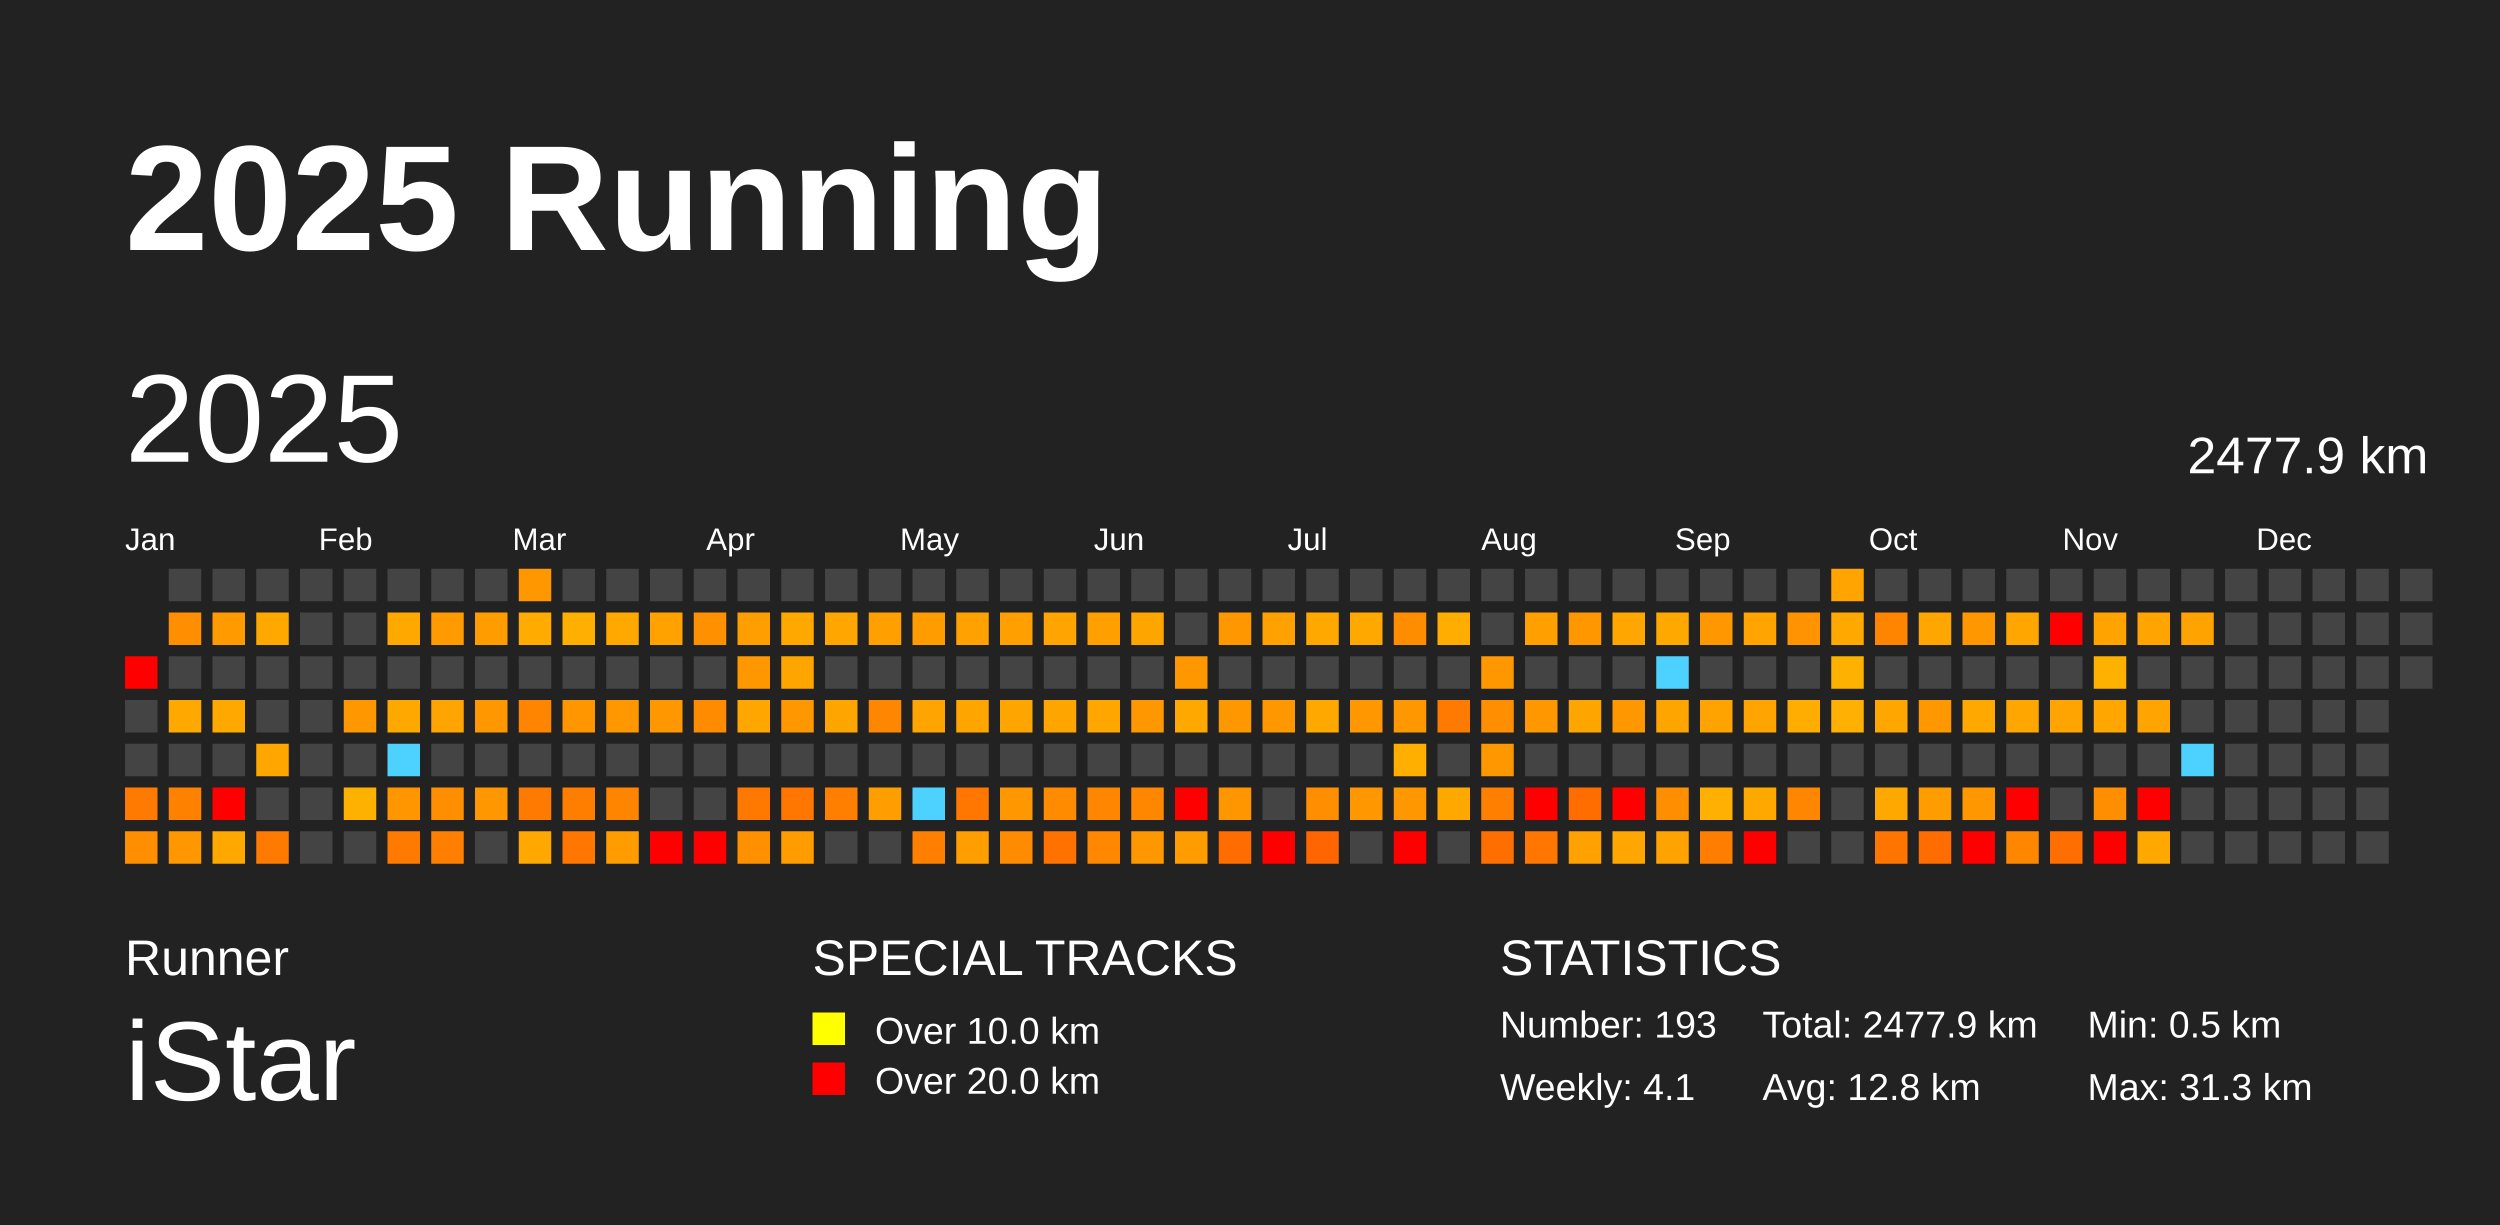
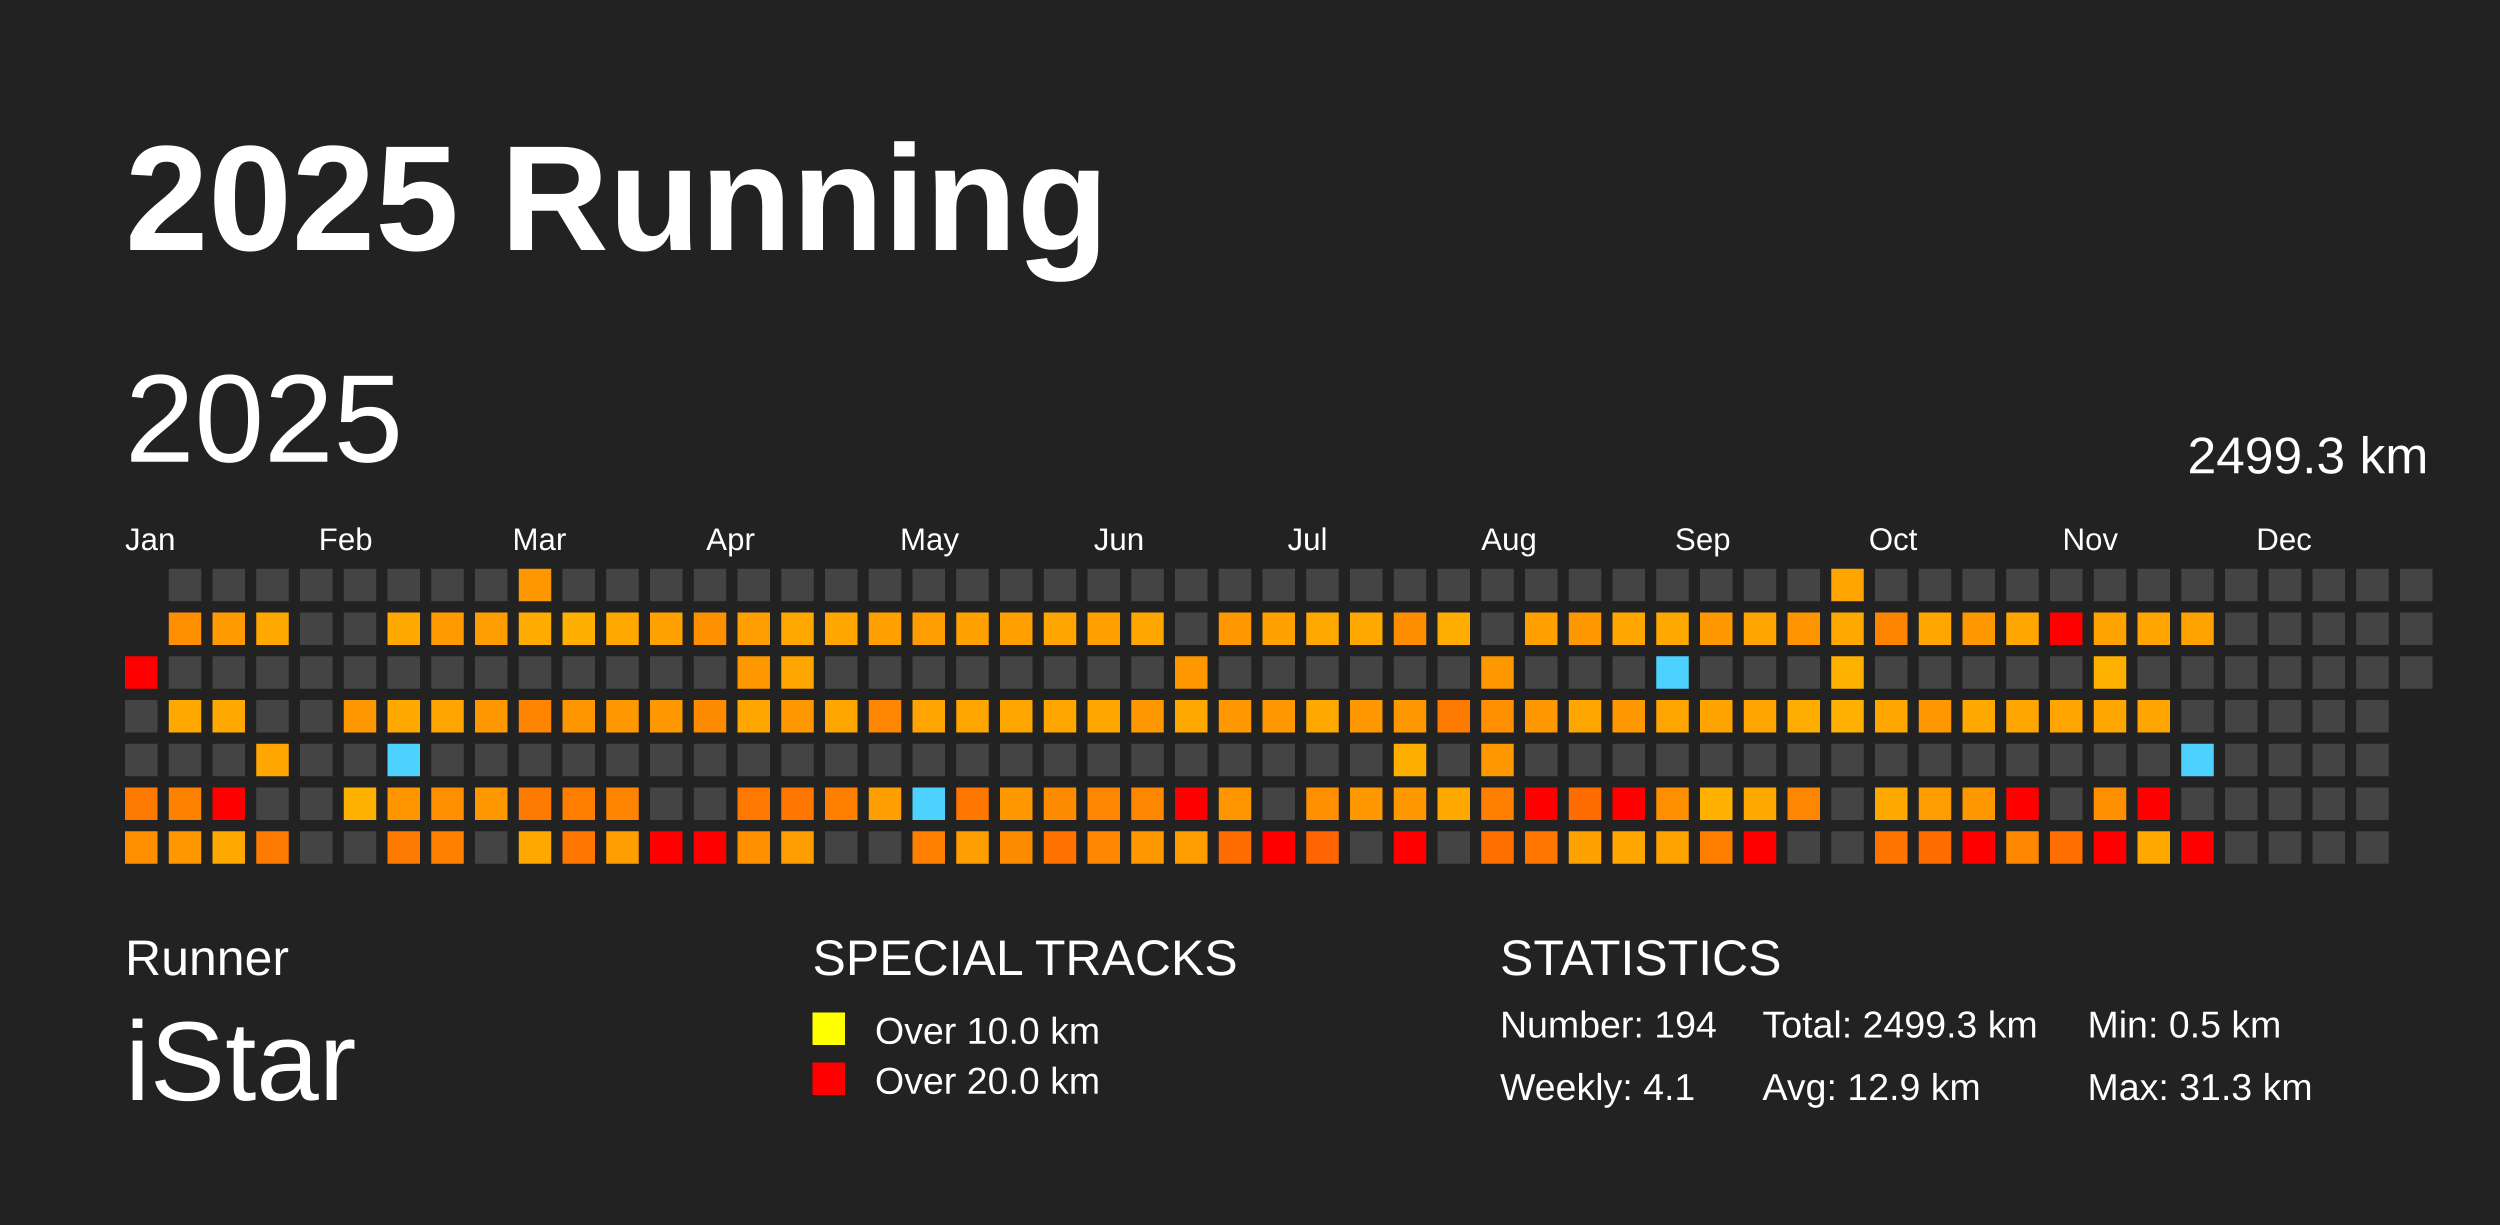
<svg xmlns="http://www.w3.org/2000/svg" baseProfile="full" height="98mm" version="1.1" viewBox="0,0,200,98" width="200mm">
  <defs />
  <rect fill="#222222" height="98" width="200" x="0" y="0" />
  <text fill="#FFFFFF" style="font-size:12px; font-family:Arial; font-weight:bold;" x="10" y="20">2025 Running</text>
  <text fill="#FFFFFF" style="font-size:4px; font-family:Arial" x="10" y="78">Runner</text>
  <text fill="#FFFFFF" style="font-size:9px; font-family:Arial" x="10" y="88">iStar</text>
  <text fill="#FFFFFF" style="font-size:4px; font-family:Arial" x="65" y="78">SPECIAL TRACKS</text>
  <rect fill="yellow" height="2.6" width="2.6" x="65" y="81" />
  <text fill="#FFFFFF" style="font-size:3px; font-family:Arial" x="70" y="83.5">Over 10.0 km</text>
  <rect fill="red" height="2.6" width="2.6" x="65" y="85" />
  <text fill="#FFFFFF" style="font-size:3px; font-family:Arial" x="70" y="87.5">Over 20.0 km</text>
  <text fill="#FFFFFF" style="font-size:4px; font-family:Arial" x="120" y="78">STATISTICS</text>
-   <text fill="#FFFFFF" style="font-size:3px; font-family:Arial" x="120" y="83">Number: 193</text>
+   <text fill="#FFFFFF" style="font-size:3px; font-family:Arial" x="120" y="83">Number: 194</text>
  <text fill="#FFFFFF" style="font-size:3px; font-family:Arial" x="120" y="88">Weekly: 4.1</text>
-   <text fill="#FFFFFF" style="font-size:3px; font-family:Arial" x="141" y="83">Total: 2477.9 km</text>
-   <text fill="#FFFFFF" style="font-size:3px; font-family:Arial" x="141" y="88">Avg: 12.8 km</text>
+   <text fill="#FFFFFF" style="font-size:3px; font-family:Arial" x="141" y="83">Total: 2499.3 km</text>
+   <text fill="#FFFFFF" style="font-size:3px; font-family:Arial" x="141" y="88">Avg: 12.9 km</text>
  <text fill="#FFFFFF" style="font-size:3px; font-family:Arial" x="167" y="83">Min: 0.5 km</text>
  <text fill="#FFFFFF" style="font-size:3px; font-family:Arial" x="167" y="88">Max: 31.3 km</text>
  <text dominant-baseline="hanging" fill="#FFFFFF" style="font-size:10.0px; font-family:Arial;" x="10" y="30">2025</text>
-   <text dominant-baseline="hanging" fill="#FFFFFF" style="font-size:4.125px; font-family:Arial;" x="175" y="35">2477.9 km</text>
+   <text dominant-baseline="hanging" fill="#FFFFFF" style="font-size:4.125px; font-family:Arial;" x="175" y="35">2499.3 km</text>
  <text fill="#FFFFFF" style="font-size:2.5px; font-family:Arial" x="10.0" y="44">Jan</text>
  <text fill="#FFFFFF" style="font-size:2.5px; font-family:Arial" x="25.5" y="44">Feb</text>
  <text fill="#FFFFFF" style="font-size:2.5px; font-family:Arial" x="41.0" y="44">Mar</text>
  <text fill="#FFFFFF" style="font-size:2.5px; font-family:Arial" x="56.5" y="44">Apr</text>
  <text fill="#FFFFFF" style="font-size:2.5px; font-family:Arial" x="72.0" y="44">May</text>
  <text fill="#FFFFFF" style="font-size:2.5px; font-family:Arial" x="87.5" y="44">Jun</text>
  <text fill="#FFFFFF" style="font-size:2.5px; font-family:Arial" x="103.0" y="44">Jul</text>
  <text fill="#FFFFFF" style="font-size:2.5px; font-family:Arial" x="118.5" y="44">Aug</text>
  <text fill="#FFFFFF" style="font-size:2.5px; font-family:Arial" x="134.0" y="44">Sep</text>
  <text fill="#FFFFFF" style="font-size:2.5px; font-family:Arial" x="149.5" y="44">Oct</text>
  <text fill="#FFFFFF" style="font-size:2.5px; font-family:Arial" x="165.0" y="44">Nov</text>
  <text fill="#FFFFFF" style="font-size:2.5px; font-family:Arial" x="180.5" y="44">Dec</text>
  <rect fill="red" height="2.6" width="2.6" x="10.0" y="52.5" />
  <rect fill="#444444" height="2.6" width="2.6" x="10.0" y="56.0" />
  <rect fill="#444444" height="2.6" width="2.6" x="10.0" y="59.5" />
  <rect fill="#ff7a00" height="2.6" width="2.6" x="10.0" y="63.0" />
  <rect fill="#ff8f00" height="2.6" width="2.6" x="10.0" y="66.5" />
  <rect fill="#444444" height="2.6" width="2.6" x="13.5" y="45.5" />
  <rect fill="#ff8e00" height="2.6" width="2.6" x="13.5" y="49.0" />
  <rect fill="#444444" height="2.6" width="2.6" x="13.5" y="52.5" />
  <rect fill="#ffa800" height="2.6" width="2.6" x="13.5" y="56.0" />
  <rect fill="#444444" height="2.6" width="2.6" x="13.5" y="59.5" />
  <rect fill="#ff8100" height="2.6" width="2.6" x="13.5" y="63.0" />
  <rect fill="#ff9700" height="2.6" width="2.6" x="13.5" y="66.5" />
  <rect fill="#444444" height="2.6" width="2.6" x="17.0" y="45.5" />
  <rect fill="#ff9a00" height="2.6" width="2.6" x="17.0" y="49.0" />
  <rect fill="#444444" height="2.6" width="2.6" x="17.0" y="52.5" />
  <rect fill="#ffa800" height="2.6" width="2.6" x="17.0" y="56.0" />
  <rect fill="#444444" height="2.6" width="2.6" x="17.0" y="59.5" />
  <rect fill="red" height="2.6" width="2.6" x="17.0" y="63.0" />
  <rect fill="#ffa800" height="2.6" width="2.6" x="17.0" y="66.5" />
  <rect fill="#444444" height="2.6" width="2.6" x="20.5" y="45.5" />
  <rect fill="#ffa800" height="2.6" width="2.6" x="20.5" y="49.0" />
  <rect fill="#444444" height="2.6" width="2.6" x="20.5" y="52.5" />
  <rect fill="#444444" height="2.6" width="2.6" x="20.5" y="56.0" />
  <rect fill="#ffa600" height="2.6" width="2.6" x="20.5" y="59.5" />
  <rect fill="#444444" height="2.6" width="2.6" x="20.5" y="63.0" />
  <rect fill="#ff7a00" height="2.6" width="2.6" x="20.5" y="66.5" />
  <rect fill="#444444" height="2.6" width="2.6" x="24.0" y="45.5" />
  <rect fill="#444444" height="2.6" width="2.6" x="24.0" y="49.0" />
  <rect fill="#444444" height="2.6" width="2.6" x="24.0" y="52.5" />
  <rect fill="#444444" height="2.6" width="2.6" x="24.0" y="56.0" />
  <rect fill="#444444" height="2.6" width="2.6" x="24.0" y="59.5" />
  <rect fill="#444444" height="2.6" width="2.6" x="24.0" y="63.0" />
  <rect fill="#444444" height="2.6" width="2.6" x="24.0" y="66.5" />
  <rect fill="#444444" height="2.6" width="2.6" x="27.5" y="45.5" />
  <rect fill="#444444" height="2.6" width="2.6" x="27.5" y="49.0" />
  <rect fill="#444444" height="2.6" width="2.6" x="27.5" y="52.5" />
  <rect fill="#ff9700" height="2.6" width="2.6" x="27.5" y="56.0" />
  <rect fill="#444444" height="2.6" width="2.6" x="27.5" y="59.5" />
  <rect fill="#ffb100" height="2.6" width="2.6" x="27.5" y="63.0" />
  <rect fill="#444444" height="2.6" width="2.6" x="27.5" y="66.5" />
  <rect fill="#444444" height="2.6" width="2.6" x="31.0" y="45.5" />
  <rect fill="#ffa800" height="2.6" width="2.6" x="31.0" y="49.0" />
  <rect fill="#444444" height="2.6" width="2.6" x="31.0" y="52.5" />
  <rect fill="#ffa800" height="2.6" width="2.6" x="31.0" y="56.0" />
  <rect fill="#4dd2ff" height="2.6" width="2.6" x="31.0" y="59.5" />
  <rect fill="#ff9600" height="2.6" width="2.6" x="31.0" y="63.0" />
  <rect fill="#ff7a00" height="2.6" width="2.6" x="31.0" y="66.5" />
  <rect fill="#444444" height="2.6" width="2.6" x="34.5" y="45.5" />
  <rect fill="#ff9a00" height="2.6" width="2.6" x="34.5" y="49.0" />
  <rect fill="#444444" height="2.6" width="2.6" x="34.5" y="52.5" />
  <rect fill="#ffa400" height="2.6" width="2.6" x="34.5" y="56.0" />
  <rect fill="#444444" height="2.6" width="2.6" x="34.5" y="59.5" />
  <rect fill="#ff8e00" height="2.6" width="2.6" x="34.5" y="63.0" />
  <rect fill="#ff7f00" height="2.6" width="2.6" x="34.5" y="66.5" />
  <rect fill="#444444" height="2.6" width="2.6" x="38.0" y="45.5" />
  <rect fill="#ff9d00" height="2.6" width="2.6" x="38.0" y="49.0" />
  <rect fill="#444444" height="2.6" width="2.6" x="38.0" y="52.5" />
  <rect fill="#ff9700" height="2.6" width="2.6" x="38.0" y="56.0" />
  <rect fill="#444444" height="2.6" width="2.6" x="38.0" y="59.5" />
  <rect fill="#ff9700" height="2.6" width="2.6" x="38.0" y="63.0" />
  <rect fill="#444444" height="2.6" width="2.6" x="38.0" y="66.5" />
  <rect fill="#ff9700" height="2.6" width="2.6" x="41.5" y="45.5" />
  <rect fill="#ffab00" height="2.6" width="2.6" x="41.5" y="49.0" />
  <rect fill="#444444" height="2.6" width="2.6" x="41.5" y="52.5" />
  <rect fill="#ff8400" height="2.6" width="2.6" x="41.5" y="56.0" />
  <rect fill="#444444" height="2.6" width="2.6" x="41.5" y="59.5" />
  <rect fill="#ff7a00" height="2.6" width="2.6" x="41.5" y="63.0" />
  <rect fill="#ffa800" height="2.6" width="2.6" x="41.5" y="66.5" />
  <rect fill="#444444" height="2.6" width="2.6" x="45.0" y="45.5" />
  <rect fill="#ffaf00" height="2.6" width="2.6" x="45.0" y="49.0" />
  <rect fill="#444444" height="2.6" width="2.6" x="45.0" y="52.5" />
  <rect fill="#ff9600" height="2.6" width="2.6" x="45.0" y="56.0" />
  <rect fill="#444444" height="2.6" width="2.6" x="45.0" y="59.5" />
  <rect fill="#ff7e00" height="2.6" width="2.6" x="45.0" y="63.0" />
  <rect fill="#ff7600" height="2.6" width="2.6" x="45.0" y="66.5" />
  <rect fill="#444444" height="2.6" width="2.6" x="48.5" y="45.5" />
  <rect fill="#ffa800" height="2.6" width="2.6" x="48.5" y="49.0" />
  <rect fill="#444444" height="2.6" width="2.6" x="48.5" y="52.5" />
  <rect fill="#ff9700" height="2.6" width="2.6" x="48.5" y="56.0" />
  <rect fill="#444444" height="2.6" width="2.6" x="48.5" y="59.5" />
  <rect fill="#ff8500" height="2.6" width="2.6" x="48.5" y="63.0" />
  <rect fill="#ff9d00" height="2.6" width="2.6" x="48.5" y="66.5" />
  <rect fill="#444444" height="2.6" width="2.6" x="52.0" y="45.5" />
  <rect fill="#ffa200" height="2.6" width="2.6" x="52.0" y="49.0" />
  <rect fill="#444444" height="2.6" width="2.6" x="52.0" y="52.5" />
  <rect fill="#ff9800" height="2.6" width="2.6" x="52.0" y="56.0" />
  <rect fill="#444444" height="2.6" width="2.6" x="52.0" y="59.5" />
  <rect fill="#444444" height="2.6" width="2.6" x="52.0" y="63.0" />
  <rect fill="red" height="2.6" width="2.6" x="52.0" y="66.5" />
  <rect fill="#444444" height="2.6" width="2.6" x="55.5" y="45.5" />
  <rect fill="#ff9000" height="2.6" width="2.6" x="55.5" y="49.0" />
  <rect fill="#444444" height="2.6" width="2.6" x="55.5" y="52.5" />
  <rect fill="#ff8c00" height="2.6" width="2.6" x="55.5" y="56.0" />
  <rect fill="#444444" height="2.6" width="2.6" x="55.5" y="59.5" />
  <rect fill="#444444" height="2.6" width="2.6" x="55.5" y="63.0" />
  <rect fill="red" height="2.6" width="2.6" x="55.5" y="66.5" />
  <rect fill="#444444" height="2.6" width="2.6" x="59.0" y="45.5" />
  <rect fill="#ff9e00" height="2.6" width="2.6" x="59.0" y="49.0" />
  <rect fill="#ff9700" height="2.6" width="2.6" x="59.0" y="52.5" />
  <rect fill="#ffa700" height="2.6" width="2.6" x="59.0" y="56.0" />
  <rect fill="#444444" height="2.6" width="2.6" x="59.0" y="59.5" />
  <rect fill="#ff7900" height="2.6" width="2.6" x="59.0" y="63.0" />
  <rect fill="#ff9000" height="2.6" width="2.6" x="59.0" y="66.5" />
  <rect fill="#444444" height="2.6" width="2.6" x="62.5" y="45.5" />
  <rect fill="#ffa800" height="2.6" width="2.6" x="62.5" y="49.0" />
  <rect fill="#ffa500" height="2.6" width="2.6" x="62.5" y="52.5" />
  <rect fill="#ff9700" height="2.6" width="2.6" x="62.5" y="56.0" />
  <rect fill="#444444" height="2.6" width="2.6" x="62.5" y="59.5" />
  <rect fill="#ff7700" height="2.6" width="2.6" x="62.5" y="63.0" />
  <rect fill="#ff9d00" height="2.6" width="2.6" x="62.5" y="66.5" />
  <rect fill="#444444" height="2.6" width="2.6" x="66.0" y="45.5" />
  <rect fill="#ffa700" height="2.6" width="2.6" x="66.0" y="49.0" />
  <rect fill="#444444" height="2.6" width="2.6" x="66.0" y="52.5" />
  <rect fill="#ffa500" height="2.6" width="2.6" x="66.0" y="56.0" />
  <rect fill="#444444" height="2.6" width="2.6" x="66.0" y="59.5" />
  <rect fill="#ff7f00" height="2.6" width="2.6" x="66.0" y="63.0" />
  <rect fill="#444444" height="2.6" width="2.6" x="66.0" y="66.5" />
  <rect fill="#444444" height="2.6" width="2.6" x="69.5" y="45.5" />
  <rect fill="#ff9f00" height="2.6" width="2.6" x="69.5" y="49.0" />
  <rect fill="#444444" height="2.6" width="2.6" x="69.5" y="52.5" />
  <rect fill="#ff8600" height="2.6" width="2.6" x="69.5" y="56.0" />
  <rect fill="#444444" height="2.6" width="2.6" x="69.5" y="59.5" />
  <rect fill="#ff9e00" height="2.6" width="2.6" x="69.5" y="63.0" />
  <rect fill="#444444" height="2.6" width="2.6" x="69.5" y="66.5" />
  <rect fill="#444444" height="2.6" width="2.6" x="73.0" y="45.5" />
  <rect fill="#ff9c00" height="2.6" width="2.6" x="73.0" y="49.0" />
  <rect fill="#444444" height="2.6" width="2.6" x="73.0" y="52.5" />
  <rect fill="#ffa400" height="2.6" width="2.6" x="73.0" y="56.0" />
  <rect fill="#444444" height="2.6" width="2.6" x="73.0" y="59.5" />
  <rect fill="#4dd2ff" height="2.6" width="2.6" x="73.0" y="63.0" />
  <rect fill="#ff7f00" height="2.6" width="2.6" x="73.0" y="66.5" />
  <rect fill="#444444" height="2.6" width="2.6" x="76.5" y="45.5" />
  <rect fill="#ffa100" height="2.6" width="2.6" x="76.5" y="49.0" />
  <rect fill="#444444" height="2.6" width="2.6" x="76.5" y="52.5" />
  <rect fill="#ffa500" height="2.6" width="2.6" x="76.5" y="56.0" />
  <rect fill="#444444" height="2.6" width="2.6" x="76.5" y="59.5" />
  <rect fill="#ff7600" height="2.6" width="2.6" x="76.5" y="63.0" />
  <rect fill="#ff9e00" height="2.6" width="2.6" x="76.5" y="66.5" />
  <rect fill="#444444" height="2.6" width="2.6" x="80.0" y="45.5" />
  <rect fill="#ffa000" height="2.6" width="2.6" x="80.0" y="49.0" />
  <rect fill="#444444" height="2.6" width="2.6" x="80.0" y="52.5" />
  <rect fill="#ffa500" height="2.6" width="2.6" x="80.0" y="56.0" />
  <rect fill="#444444" height="2.6" width="2.6" x="80.0" y="59.5" />
  <rect fill="#ff9700" height="2.6" width="2.6" x="80.0" y="63.0" />
  <rect fill="#ff8c00" height="2.6" width="2.6" x="80.0" y="66.5" />
  <rect fill="#444444" height="2.6" width="2.6" x="83.5" y="45.5" />
  <rect fill="#ffa400" height="2.6" width="2.6" x="83.5" y="49.0" />
  <rect fill="#444444" height="2.6" width="2.6" x="83.5" y="52.5" />
  <rect fill="#ffa500" height="2.6" width="2.6" x="83.5" y="56.0" />
  <rect fill="#444444" height="2.6" width="2.6" x="83.5" y="59.5" />
  <rect fill="#ff8b00" height="2.6" width="2.6" x="83.5" y="63.0" />
  <rect fill="#ff7200" height="2.6" width="2.6" x="83.5" y="66.5" />
  <rect fill="#444444" height="2.6" width="2.6" x="87.0" y="45.5" />
  <rect fill="#ffa000" height="2.6" width="2.6" x="87.0" y="49.0" />
  <rect fill="#444444" height="2.6" width="2.6" x="87.0" y="52.5" />
  <rect fill="#ffa600" height="2.6" width="2.6" x="87.0" y="56.0" />
  <rect fill="#444444" height="2.6" width="2.6" x="87.0" y="59.5" />
  <rect fill="#ff8600" height="2.6" width="2.6" x="87.0" y="63.0" />
  <rect fill="#ff8800" height="2.6" width="2.6" x="87.0" y="66.5" />
  <rect fill="#444444" height="2.6" width="2.6" x="90.5" y="45.5" />
  <rect fill="#ffa500" height="2.6" width="2.6" x="90.5" y="49.0" />
  <rect fill="#444444" height="2.6" width="2.6" x="90.5" y="52.5" />
  <rect fill="#ff9700" height="2.6" width="2.6" x="90.5" y="56.0" />
  <rect fill="#444444" height="2.6" width="2.6" x="90.5" y="59.5" />
  <rect fill="#ff8700" height="2.6" width="2.6" x="90.5" y="63.0" />
  <rect fill="#ff9800" height="2.6" width="2.6" x="90.5" y="66.5" />
  <rect fill="#444444" height="2.6" width="2.6" x="94.0" y="45.5" />
  <rect fill="#444444" height="2.6" width="2.6" x="94.0" y="49.0" />
  <rect fill="#ff9700" height="2.6" width="2.6" x="94.0" y="52.5" />
  <rect fill="#ffa800" height="2.6" width="2.6" x="94.0" y="56.0" />
  <rect fill="#444444" height="2.6" width="2.6" x="94.0" y="59.5" />
  <rect fill="red" height="2.6" width="2.6" x="94.0" y="63.0" />
  <rect fill="#ff9d00" height="2.6" width="2.6" x="94.0" y="66.5" />
  <rect fill="#444444" height="2.6" width="2.6" x="97.5" y="45.5" />
  <rect fill="#ff9700" height="2.6" width="2.6" x="97.5" y="49.0" />
  <rect fill="#444444" height="2.6" width="2.6" x="97.5" y="52.5" />
  <rect fill="#ff9700" height="2.6" width="2.6" x="97.5" y="56.0" />
  <rect fill="#444444" height="2.6" width="2.6" x="97.5" y="59.5" />
  <rect fill="#ff9600" height="2.6" width="2.6" x="97.5" y="63.0" />
  <rect fill="#ff6c00" height="2.6" width="2.6" x="97.5" y="66.5" />
  <rect fill="#444444" height="2.6" width="2.6" x="101.0" y="45.5" />
  <rect fill="#ffa100" height="2.6" width="2.6" x="101.0" y="49.0" />
  <rect fill="#444444" height="2.6" width="2.6" x="101.0" y="52.5" />
  <rect fill="#ff9700" height="2.6" width="2.6" x="101.0" y="56.0" />
  <rect fill="#444444" height="2.6" width="2.6" x="101.0" y="59.5" />
  <rect fill="#444444" height="2.6" width="2.6" x="101.0" y="63.0" />
  <rect fill="red" height="2.6" width="2.6" x="101.0" y="66.5" />
  <rect fill="#444444" height="2.6" width="2.6" x="104.5" y="45.5" />
  <rect fill="#ffa800" height="2.6" width="2.6" x="104.5" y="49.0" />
  <rect fill="#444444" height="2.6" width="2.6" x="104.5" y="52.5" />
  <rect fill="#ffa800" height="2.6" width="2.6" x="104.5" y="56.0" />
  <rect fill="#444444" height="2.6" width="2.6" x="104.5" y="59.5" />
  <rect fill="#ff8f00" height="2.6" width="2.6" x="104.5" y="63.0" />
  <rect fill="#ff6500" height="2.6" width="2.6" x="104.5" y="66.5" />
  <rect fill="#444444" height="2.6" width="2.6" x="108.0" y="45.5" />
  <rect fill="#ffa800" height="2.6" width="2.6" x="108.0" y="49.0" />
  <rect fill="#444444" height="2.6" width="2.6" x="108.0" y="52.5" />
  <rect fill="#ff9700" height="2.6" width="2.6" x="108.0" y="56.0" />
  <rect fill="#444444" height="2.6" width="2.6" x="108.0" y="59.5" />
  <rect fill="#ff9700" height="2.6" width="2.6" x="108.0" y="63.0" />
  <rect fill="#444444" height="2.6" width="2.6" x="108.0" y="66.5" />
  <rect fill="#444444" height="2.6" width="2.6" x="111.5" y="45.5" />
  <rect fill="#ff8d00" height="2.6" width="2.6" x="111.5" y="49.0" />
  <rect fill="#444444" height="2.6" width="2.6" x="111.5" y="52.5" />
  <rect fill="#ff9700" height="2.6" width="2.6" x="111.5" y="56.0" />
  <rect fill="#ffaf00" height="2.6" width="2.6" x="111.5" y="59.5" />
  <rect fill="#ff9700" height="2.6" width="2.6" x="111.5" y="63.0" />
  <rect fill="red" height="2.6" width="2.6" x="111.5" y="66.5" />
  <rect fill="#444444" height="2.6" width="2.6" x="115.0" y="45.5" />
  <rect fill="#ffad00" height="2.6" width="2.6" x="115.0" y="49.0" />
  <rect fill="#444444" height="2.6" width="2.6" x="115.0" y="52.5" />
  <rect fill="#ff7a00" height="2.6" width="2.6" x="115.0" y="56.0" />
  <rect fill="#444444" height="2.6" width="2.6" x="115.0" y="59.5" />
  <rect fill="#ffa800" height="2.6" width="2.6" x="115.0" y="63.0" />
  <rect fill="#444444" height="2.6" width="2.6" x="115.0" y="66.5" />
  <rect fill="#444444" height="2.6" width="2.6" x="118.5" y="45.5" />
  <rect fill="#444444" height="2.6" width="2.6" x="118.5" y="49.0" />
  <rect fill="#ff9700" height="2.6" width="2.6" x="118.5" y="52.5" />
  <rect fill="#ff8f00" height="2.6" width="2.6" x="118.5" y="56.0" />
  <rect fill="#ff9700" height="2.6" width="2.6" x="118.5" y="59.5" />
  <rect fill="#ff7f00" height="2.6" width="2.6" x="118.5" y="63.0" />
  <rect fill="#ff6f00" height="2.6" width="2.6" x="118.5" y="66.5" />
  <rect fill="#444444" height="2.6" width="2.6" x="122.0" y="45.5" />
  <rect fill="#ffa000" height="2.6" width="2.6" x="122.0" y="49.0" />
  <rect fill="#444444" height="2.6" width="2.6" x="122.0" y="52.5" />
  <rect fill="#ff9700" height="2.6" width="2.6" x="122.0" y="56.0" />
  <rect fill="#444444" height="2.6" width="2.6" x="122.0" y="59.5" />
  <rect fill="red" height="2.6" width="2.6" x="122.0" y="63.0" />
  <rect fill="#ff7600" height="2.6" width="2.6" x="122.0" y="66.5" />
  <rect fill="#444444" height="2.6" width="2.6" x="125.5" y="45.5" />
  <rect fill="#ff9700" height="2.6" width="2.6" x="125.5" y="49.0" />
  <rect fill="#444444" height="2.6" width="2.6" x="125.5" y="52.5" />
  <rect fill="#ffa500" height="2.6" width="2.6" x="125.5" y="56.0" />
  <rect fill="#444444" height="2.6" width="2.6" x="125.5" y="59.5" />
  <rect fill="#ff6c00" height="2.6" width="2.6" x="125.5" y="63.0" />
  <rect fill="#ffa100" height="2.6" width="2.6" x="125.5" y="66.5" />
  <rect fill="#444444" height="2.6" width="2.6" x="129.0" y="45.5" />
  <rect fill="#ffa600" height="2.6" width="2.6" x="129.0" y="49.0" />
  <rect fill="#444444" height="2.6" width="2.6" x="129.0" y="52.5" />
  <rect fill="#ff9700" height="2.6" width="2.6" x="129.0" y="56.0" />
  <rect fill="#444444" height="2.6" width="2.6" x="129.0" y="59.5" />
  <rect fill="red" height="2.6" width="2.6" x="129.0" y="63.0" />
  <rect fill="#ffa700" height="2.6" width="2.6" x="129.0" y="66.5" />
  <rect fill="#444444" height="2.6" width="2.6" x="132.5" y="45.5" />
  <rect fill="#ffa800" height="2.6" width="2.6" x="132.5" y="49.0" />
  <rect fill="#4dd2ff" height="2.6" width="2.6" x="132.5" y="52.5" />
  <rect fill="#ffa500" height="2.6" width="2.6" x="132.5" y="56.0" />
  <rect fill="#444444" height="2.6" width="2.6" x="132.5" y="59.5" />
  <rect fill="#ff8f00" height="2.6" width="2.6" x="132.5" y="63.0" />
  <rect fill="#ffa300" height="2.6" width="2.6" x="132.5" y="66.5" />
  <rect fill="#444444" height="2.6" width="2.6" x="136.0" y="45.5" />
  <rect fill="#ff9700" height="2.6" width="2.6" x="136.0" y="49.0" />
  <rect fill="#444444" height="2.6" width="2.6" x="136.0" y="52.5" />
  <rect fill="#ffa300" height="2.6" width="2.6" x="136.0" y="56.0" />
  <rect fill="#444444" height="2.6" width="2.6" x="136.0" y="59.5" />
  <rect fill="#ffb000" height="2.6" width="2.6" x="136.0" y="63.0" />
  <rect fill="#ff7e00" height="2.6" width="2.6" x="136.0" y="66.5" />
  <rect fill="#444444" height="2.6" width="2.6" x="139.5" y="45.5" />
  <rect fill="#ffa400" height="2.6" width="2.6" x="139.5" y="49.0" />
  <rect fill="#444444" height="2.6" width="2.6" x="139.5" y="52.5" />
  <rect fill="#ffa400" height="2.6" width="2.6" x="139.5" y="56.0" />
  <rect fill="#444444" height="2.6" width="2.6" x="139.5" y="59.5" />
  <rect fill="#ffa800" height="2.6" width="2.6" x="139.5" y="63.0" />
  <rect fill="red" height="2.6" width="2.6" x="139.5" y="66.5" />
  <rect fill="#444444" height="2.6" width="2.6" x="143.0" y="45.5" />
  <rect fill="#ff9300" height="2.6" width="2.6" x="143.0" y="49.0" />
  <rect fill="#444444" height="2.6" width="2.6" x="143.0" y="52.5" />
  <rect fill="#ffad00" height="2.6" width="2.6" x="143.0" y="56.0" />
  <rect fill="#444444" height="2.6" width="2.6" x="143.0" y="59.5" />
  <rect fill="#ff8600" height="2.6" width="2.6" x="143.0" y="63.0" />
  <rect fill="#444444" height="2.6" width="2.6" x="143.0" y="66.5" />
  <rect fill="#ffa400" height="2.6" width="2.6" x="146.5" y="45.5" />
  <rect fill="#ffa800" height="2.6" width="2.6" x="146.5" y="49.0" />
  <rect fill="#ffb100" height="2.6" width="2.6" x="146.5" y="52.5" />
  <rect fill="#ffb000" height="2.6" width="2.6" x="146.5" y="56.0" />
  <rect fill="#444444" height="2.6" width="2.6" x="146.5" y="59.5" />
  <rect fill="#444444" height="2.6" width="2.6" x="146.5" y="63.0" />
  <rect fill="#444444" height="2.6" width="2.6" x="146.5" y="66.5" />
  <rect fill="#444444" height="2.6" width="2.6" x="150.0" y="45.5" />
  <rect fill="#ff8400" height="2.6" width="2.6" x="150.0" y="49.0" />
  <rect fill="#444444" height="2.6" width="2.6" x="150.0" y="52.5" />
  <rect fill="#ffa600" height="2.6" width="2.6" x="150.0" y="56.0" />
  <rect fill="#444444" height="2.6" width="2.6" x="150.0" y="59.5" />
  <rect fill="#ffa800" height="2.6" width="2.6" x="150.0" y="63.0" />
  <rect fill="#ff7500" height="2.6" width="2.6" x="150.0" y="66.5" />
  <rect fill="#444444" height="2.6" width="2.6" x="153.5" y="45.5" />
  <rect fill="#ffa600" height="2.6" width="2.6" x="153.5" y="49.0" />
  <rect fill="#444444" height="2.6" width="2.6" x="153.5" y="52.5" />
  <rect fill="#ff9700" height="2.6" width="2.6" x="153.5" y="56.0" />
  <rect fill="#444444" height="2.6" width="2.6" x="153.5" y="59.5" />
  <rect fill="#ff9c00" height="2.6" width="2.6" x="153.5" y="63.0" />
  <rect fill="#ff6d00" height="2.6" width="2.6" x="153.5" y="66.5" />
  <rect fill="#444444" height="2.6" width="2.6" x="157.0" y="45.5" />
  <rect fill="#ff9700" height="2.6" width="2.6" x="157.0" y="49.0" />
  <rect fill="#444444" height="2.6" width="2.6" x="157.0" y="52.5" />
  <rect fill="#ffa800" height="2.6" width="2.6" x="157.0" y="56.0" />
  <rect fill="#444444" height="2.6" width="2.6" x="157.0" y="59.5" />
  <rect fill="#ff9700" height="2.6" width="2.6" x="157.0" y="63.0" />
  <rect fill="red" height="2.6" width="2.6" x="157.0" y="66.5" />
  <rect fill="#444444" height="2.6" width="2.6" x="160.5" y="45.5" />
  <rect fill="#ffa700" height="2.6" width="2.6" x="160.5" y="49.0" />
  <rect fill="#444444" height="2.6" width="2.6" x="160.5" y="52.5" />
  <rect fill="#ffa600" height="2.6" width="2.6" x="160.5" y="56.0" />
  <rect fill="#444444" height="2.6" width="2.6" x="160.5" y="59.5" />
  <rect fill="red" height="2.6" width="2.6" x="160.5" y="63.0" />
  <rect fill="#ff8700" height="2.6" width="2.6" x="160.5" y="66.5" />
  <rect fill="#444444" height="2.6" width="2.6" x="164.0" y="45.5" />
  <rect fill="red" height="2.6" width="2.6" x="164.0" y="49.0" />
  <rect fill="#444444" height="2.6" width="2.6" x="164.0" y="52.5" />
  <rect fill="#ffa400" height="2.6" width="2.6" x="164.0" y="56.0" />
  <rect fill="#444444" height="2.6" width="2.6" x="164.0" y="59.5" />
  <rect fill="#444444" height="2.6" width="2.6" x="164.0" y="63.0" />
  <rect fill="#ff6e00" height="2.6" width="2.6" x="164.0" y="66.5" />
  <rect fill="#444444" height="2.6" width="2.6" x="167.5" y="45.5" />
  <rect fill="#ffa300" height="2.6" width="2.6" x="167.5" y="49.0" />
  <rect fill="#ffb100" height="2.6" width="2.6" x="167.5" y="52.5" />
  <rect fill="#ffa600" height="2.6" width="2.6" x="167.5" y="56.0" />
  <rect fill="#444444" height="2.6" width="2.6" x="167.5" y="59.5" />
  <rect fill="#ff8f00" height="2.6" width="2.6" x="167.5" y="63.0" />
  <rect fill="red" height="2.6" width="2.6" x="167.5" y="66.5" />
  <rect fill="#444444" height="2.6" width="2.6" x="171.0" y="45.5" />
  <rect fill="#ffa400" height="2.6" width="2.6" x="171.0" y="49.0" />
  <rect fill="#444444" height="2.6" width="2.6" x="171.0" y="52.5" />
  <rect fill="#ffa400" height="2.6" width="2.6" x="171.0" y="56.0" />
  <rect fill="#444444" height="2.6" width="2.6" x="171.0" y="59.5" />
  <rect fill="red" height="2.6" width="2.6" x="171.0" y="63.0" />
  <rect fill="#ffa800" height="2.6" width="2.6" x="171.0" y="66.5" />
  <rect fill="#444444" height="2.6" width="2.6" x="174.5" y="45.5" />
  <rect fill="#ffa300" height="2.6" width="2.6" x="174.5" y="49.0" />
  <rect fill="#444444" height="2.6" width="2.6" x="174.5" y="52.5" />
  <rect fill="#444444" height="2.6" width="2.6" x="174.5" y="56.0" />
  <rect fill="#4dd2ff" height="2.6" width="2.6" x="174.5" y="59.5" />
  <rect fill="#444444" height="2.6" width="2.6" x="174.5" y="63.0" />
-   <rect fill="#444444" height="2.6" width="2.6" x="174.5" y="66.5" />
+   <rect fill="red" height="2.6" width="2.6" x="174.5" y="66.5" />
  <rect fill="#444444" height="2.6" width="2.6" x="178.0" y="45.5" />
  <rect fill="#444444" height="2.6" width="2.6" x="178.0" y="49.0" />
  <rect fill="#444444" height="2.6" width="2.6" x="178.0" y="52.5" />
  <rect fill="#444444" height="2.6" width="2.6" x="178.0" y="56.0" />
  <rect fill="#444444" height="2.6" width="2.6" x="178.0" y="59.5" />
  <rect fill="#444444" height="2.6" width="2.6" x="178.0" y="63.0" />
  <rect fill="#444444" height="2.6" width="2.6" x="178.0" y="66.5" />
  <rect fill="#444444" height="2.6" width="2.6" x="181.5" y="45.5" />
  <rect fill="#444444" height="2.6" width="2.6" x="181.5" y="49.0" />
  <rect fill="#444444" height="2.6" width="2.6" x="181.5" y="52.5" />
  <rect fill="#444444" height="2.6" width="2.6" x="181.5" y="56.0" />
  <rect fill="#444444" height="2.6" width="2.6" x="181.5" y="59.5" />
  <rect fill="#444444" height="2.6" width="2.6" x="181.5" y="63.0" />
  <rect fill="#444444" height="2.6" width="2.6" x="181.5" y="66.5" />
  <rect fill="#444444" height="2.6" width="2.6" x="185.0" y="45.5" />
  <rect fill="#444444" height="2.6" width="2.6" x="185.0" y="49.0" />
  <rect fill="#444444" height="2.6" width="2.6" x="185.0" y="52.5" />
  <rect fill="#444444" height="2.6" width="2.6" x="185.0" y="56.0" />
  <rect fill="#444444" height="2.6" width="2.6" x="185.0" y="59.5" />
  <rect fill="#444444" height="2.6" width="2.6" x="185.0" y="63.0" />
  <rect fill="#444444" height="2.6" width="2.6" x="185.0" y="66.5" />
  <rect fill="#444444" height="2.6" width="2.6" x="188.5" y="45.5" />
  <rect fill="#444444" height="2.6" width="2.6" x="188.5" y="49.0" />
  <rect fill="#444444" height="2.6" width="2.6" x="188.5" y="52.5" />
  <rect fill="#444444" height="2.6" width="2.6" x="188.5" y="56.0" />
  <rect fill="#444444" height="2.6" width="2.6" x="188.5" y="59.5" />
  <rect fill="#444444" height="2.6" width="2.6" x="188.5" y="63.0" />
  <rect fill="#444444" height="2.6" width="2.6" x="188.5" y="66.5" />
  <rect fill="#444444" height="2.6" width="2.6" x="192.0" y="45.5" />
  <rect fill="#444444" height="2.6" width="2.6" x="192.0" y="49.0" />
  <rect fill="#444444" height="2.6" width="2.6" x="192.0" y="52.5" />
</svg>
